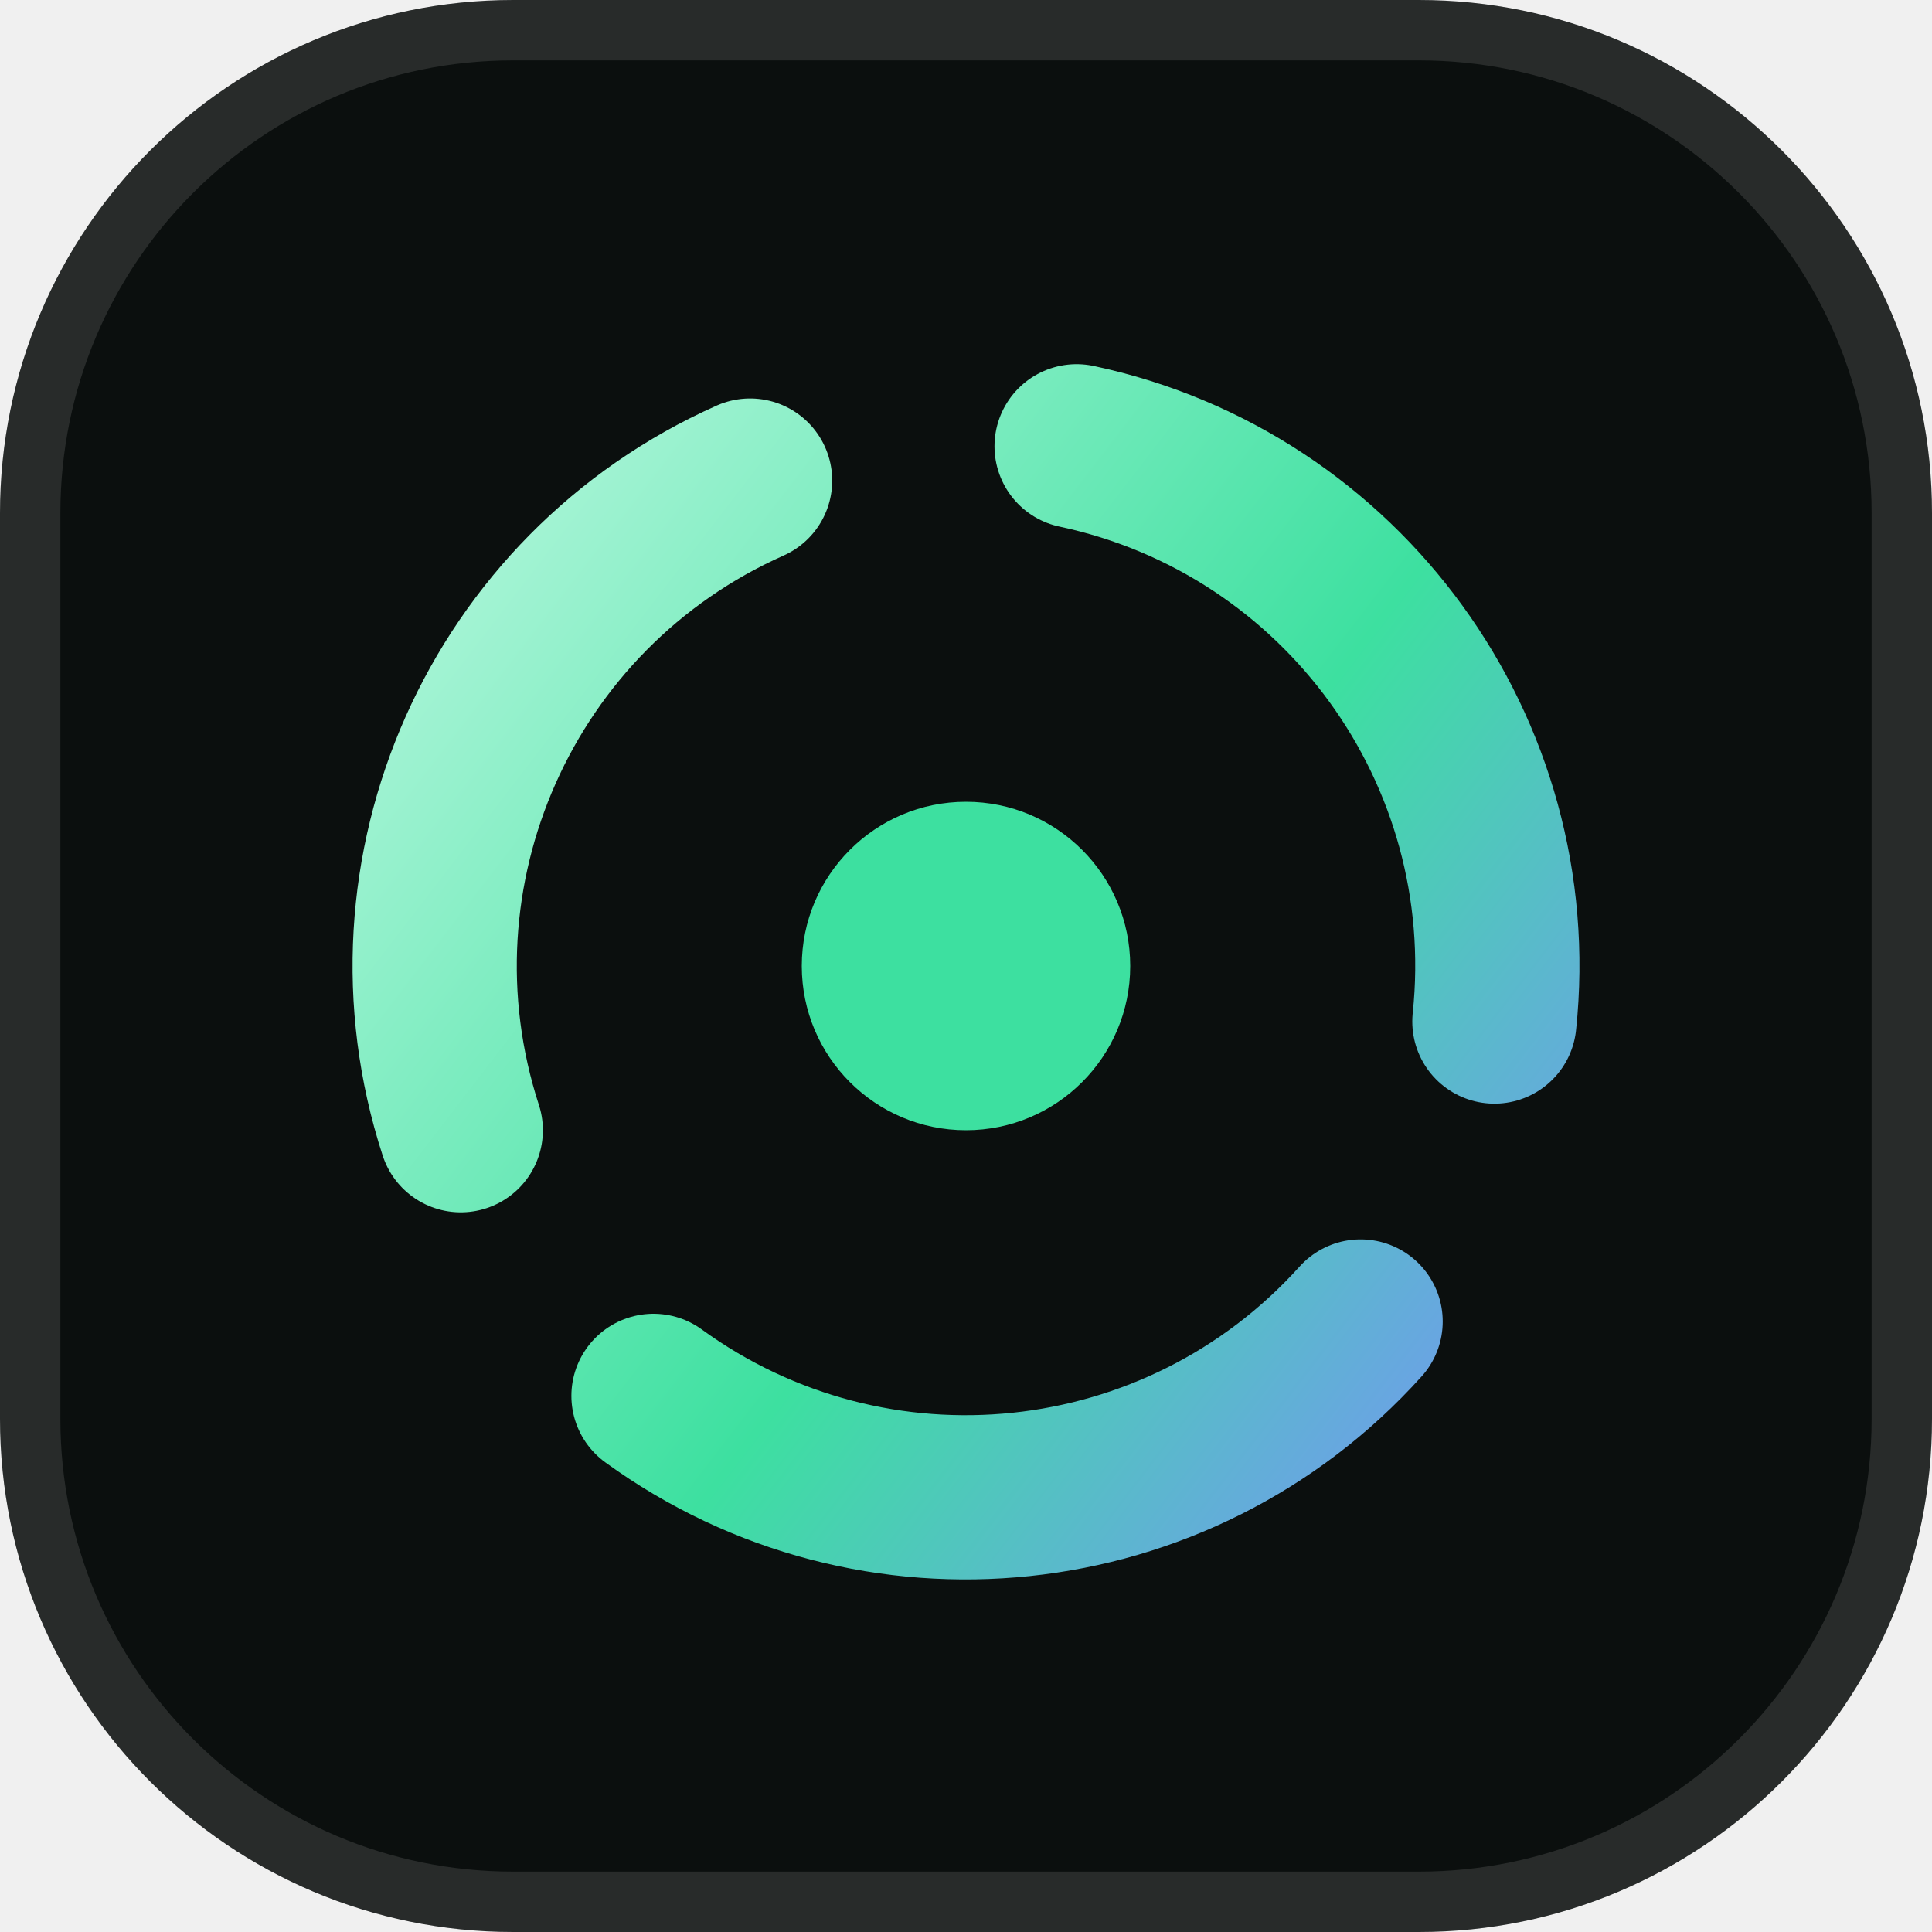
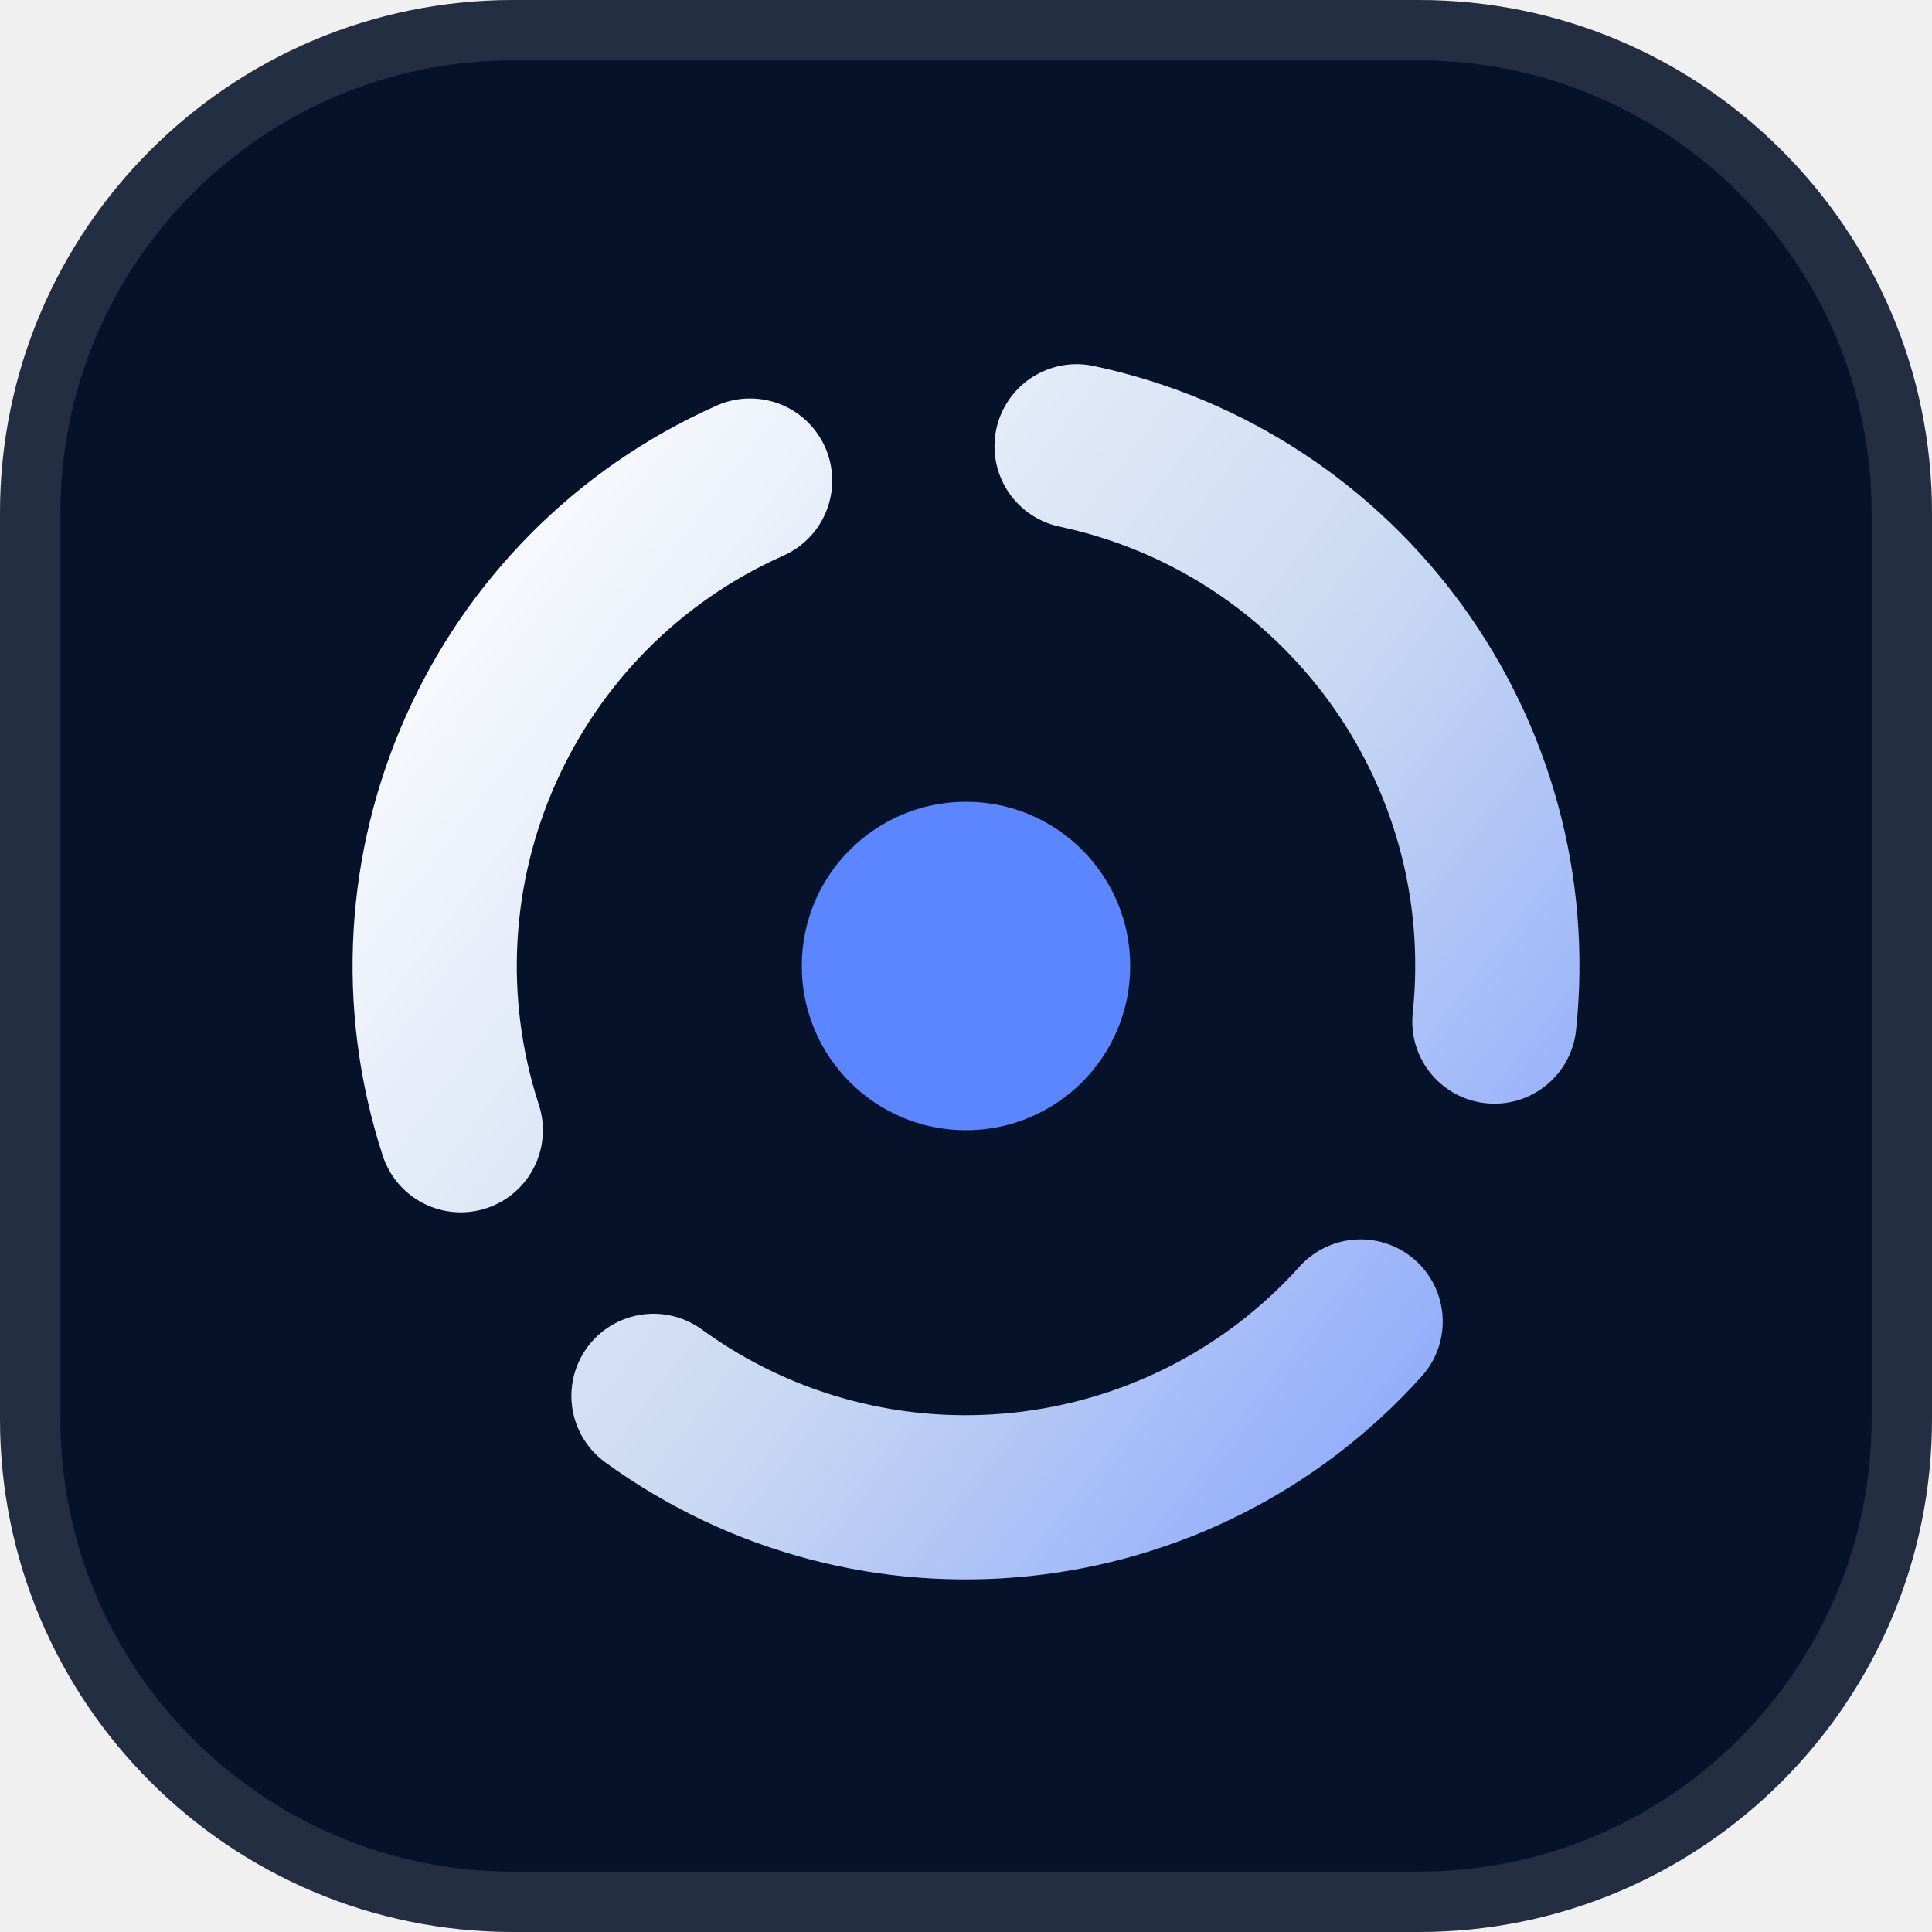
<svg xmlns="http://www.w3.org/2000/svg" viewBox="0 0 32 32" width="32" height="32" role="img" aria-label="Orchestr">
  <defs>
    <linearGradient id="or-g" x1="4" y1="6" x2="30" y2="26" gradientUnits="userSpaceOnUse">
-       <stop offset="0" stop-color="#B6F7DD" />
-       <stop offset="0.55" stop-color="#3DE0A0" />
-       <stop offset="1" stop-color="#7C8BFF" />
+       <stop offset="0" stop-color="#FFFFFF" />
+       <stop offset="0.55" stop-color="#C9D8F2" />
+       <stop offset="1" stop-color="#7C9CFF" />
    </linearGradient>
  </defs>
-   <rect width="32" height="32" rx="8.5" fill="#0B0F0E" />
+   <rect width="32" height="32" rx="8.5" fill="#06122A" />
  <rect x="0.5" y="0.5" width="31" height="31" rx="8" fill="none" stroke="#FFFFFF" stroke-opacity="0.12" />
  <g transform="translate(3.2 3.2) scale(0.8)">
    <g fill="none" stroke="url(#or-g)" stroke-width="3.4" stroke-linecap="round">
      <path d="M18.29 5.24A11 11 0 0 1 26.94 17.15" />
      <path d="M24.17 23.36A11 11 0 0 1 9.53 24.90" />
      <path d="M5.54 19.40A11 11 0 0 1 11.53 5.95" />
    </g>
-     <circle cx="16" cy="16" r="3.4" fill="#3DE0A0" />
+     <circle cx="16" cy="16" r="3.4" fill="#5C86FF" />
  </g>
</svg>
